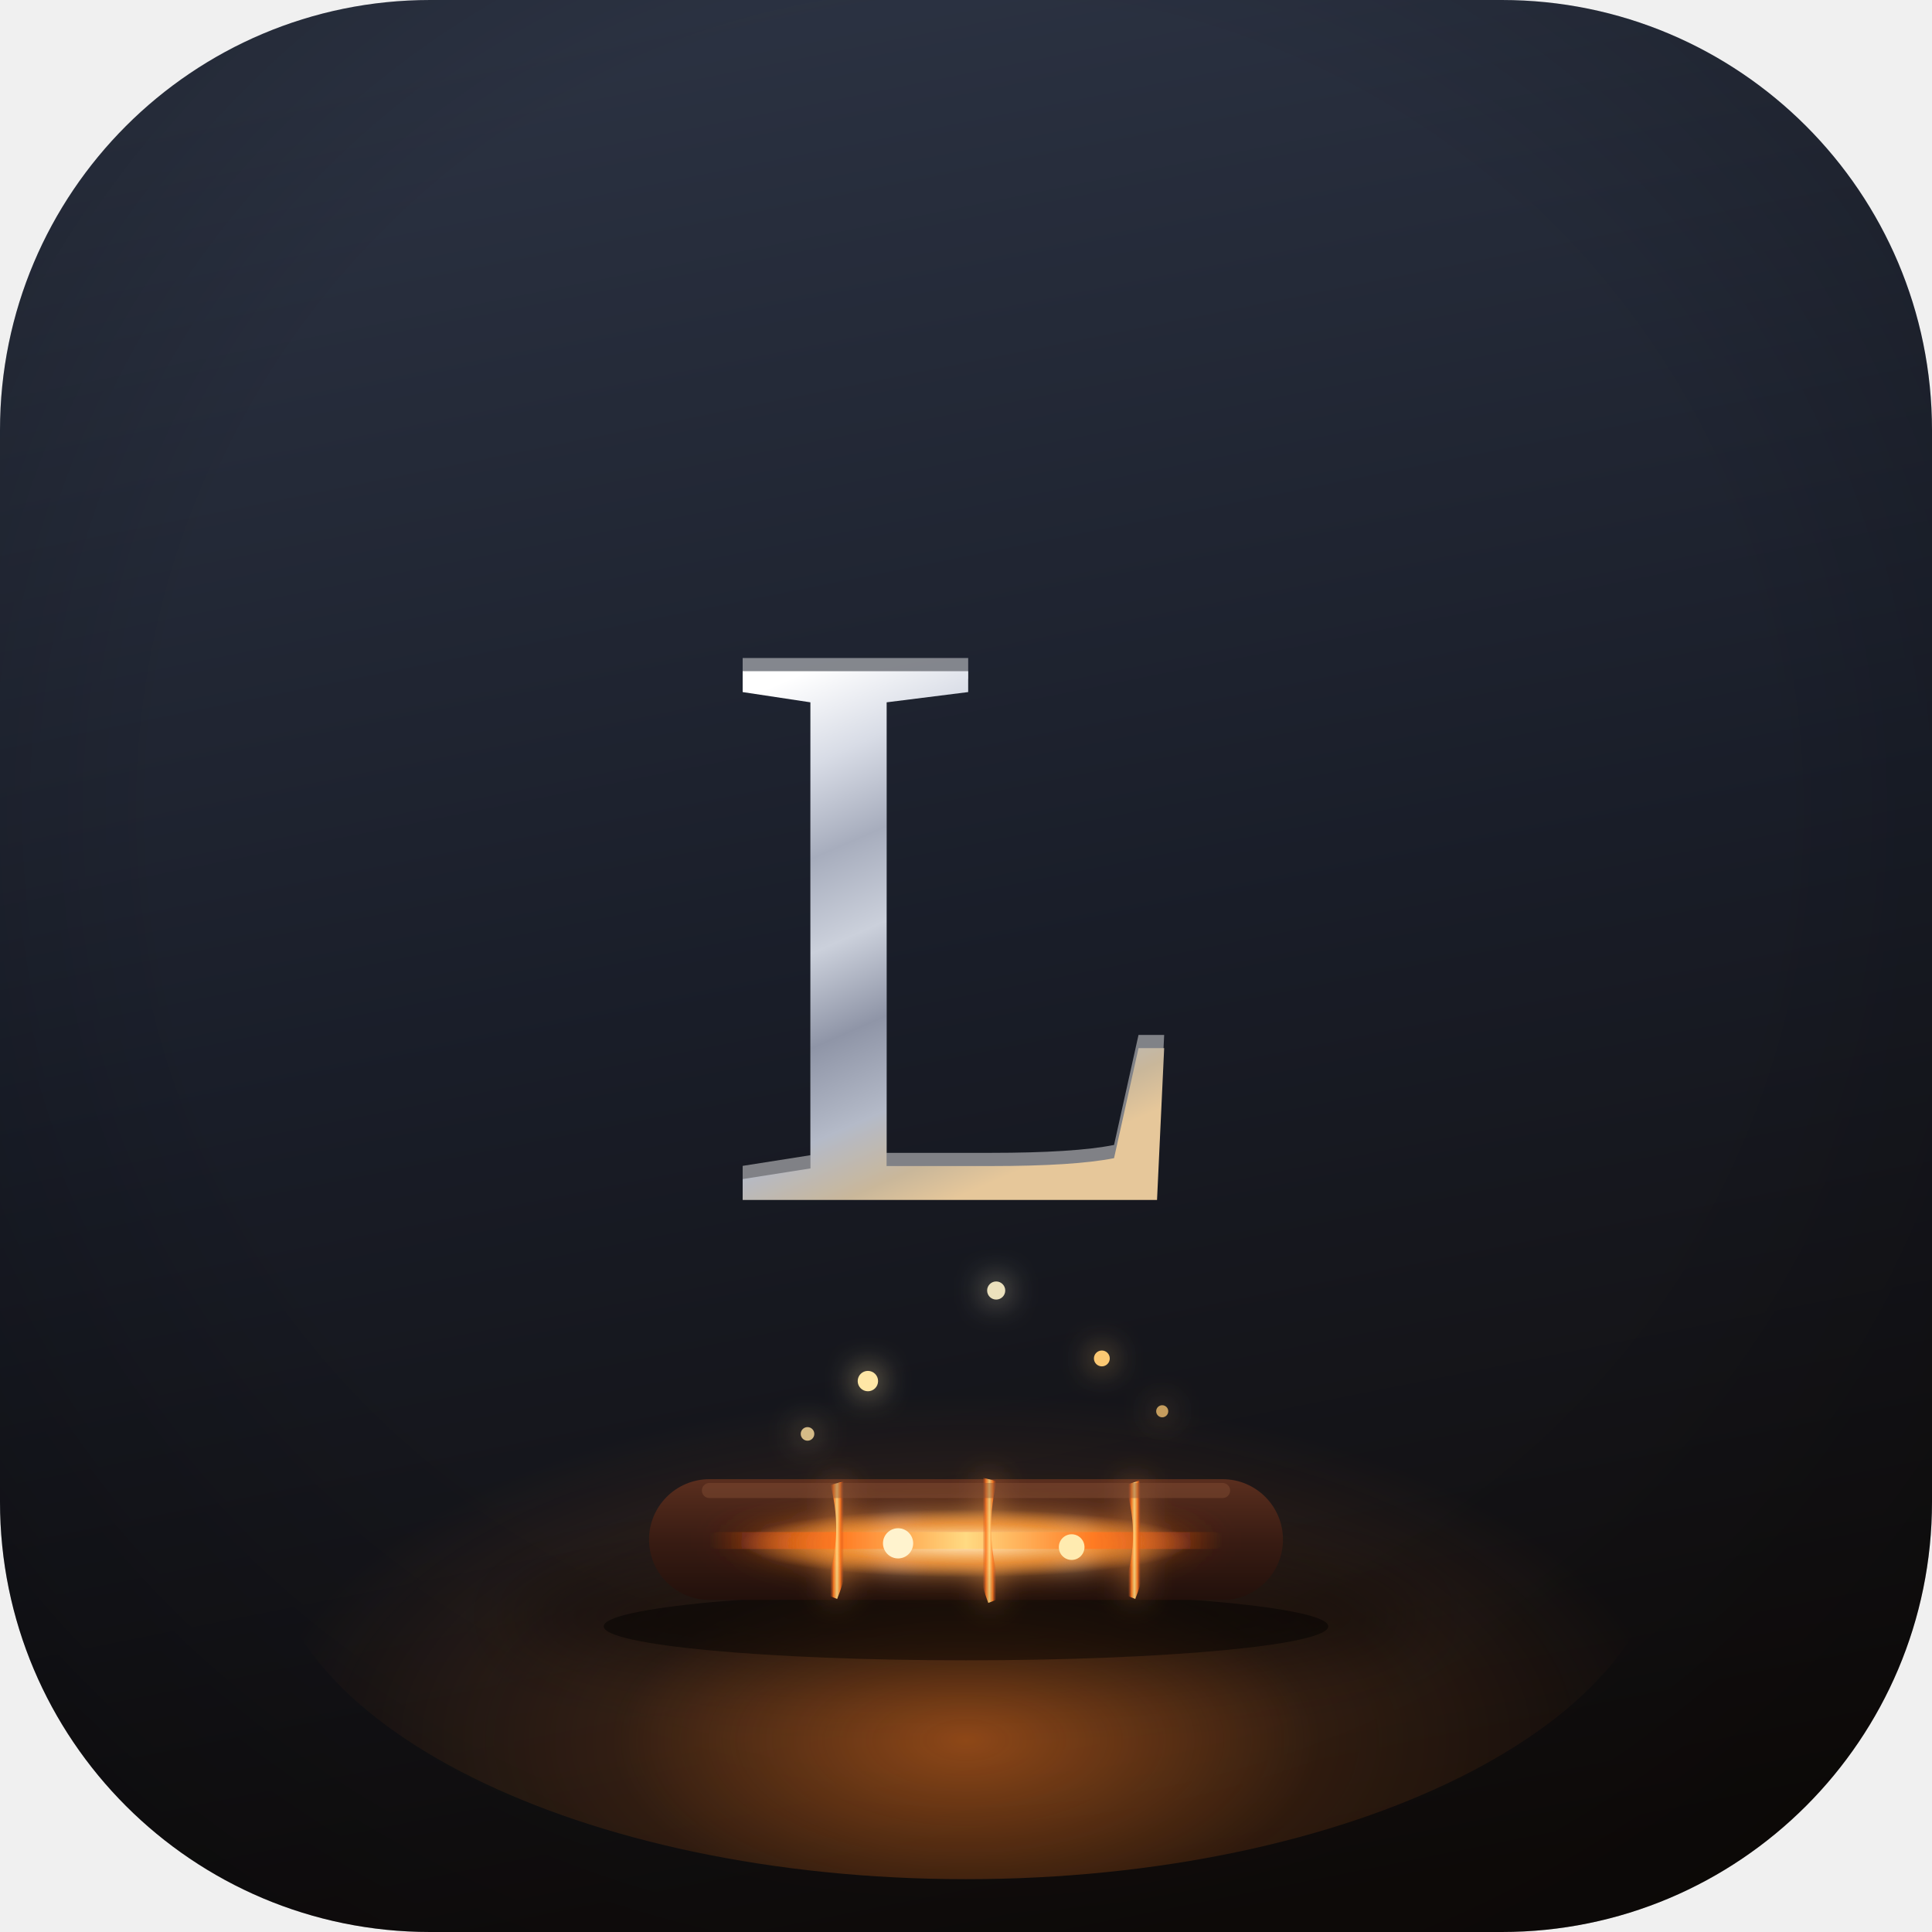
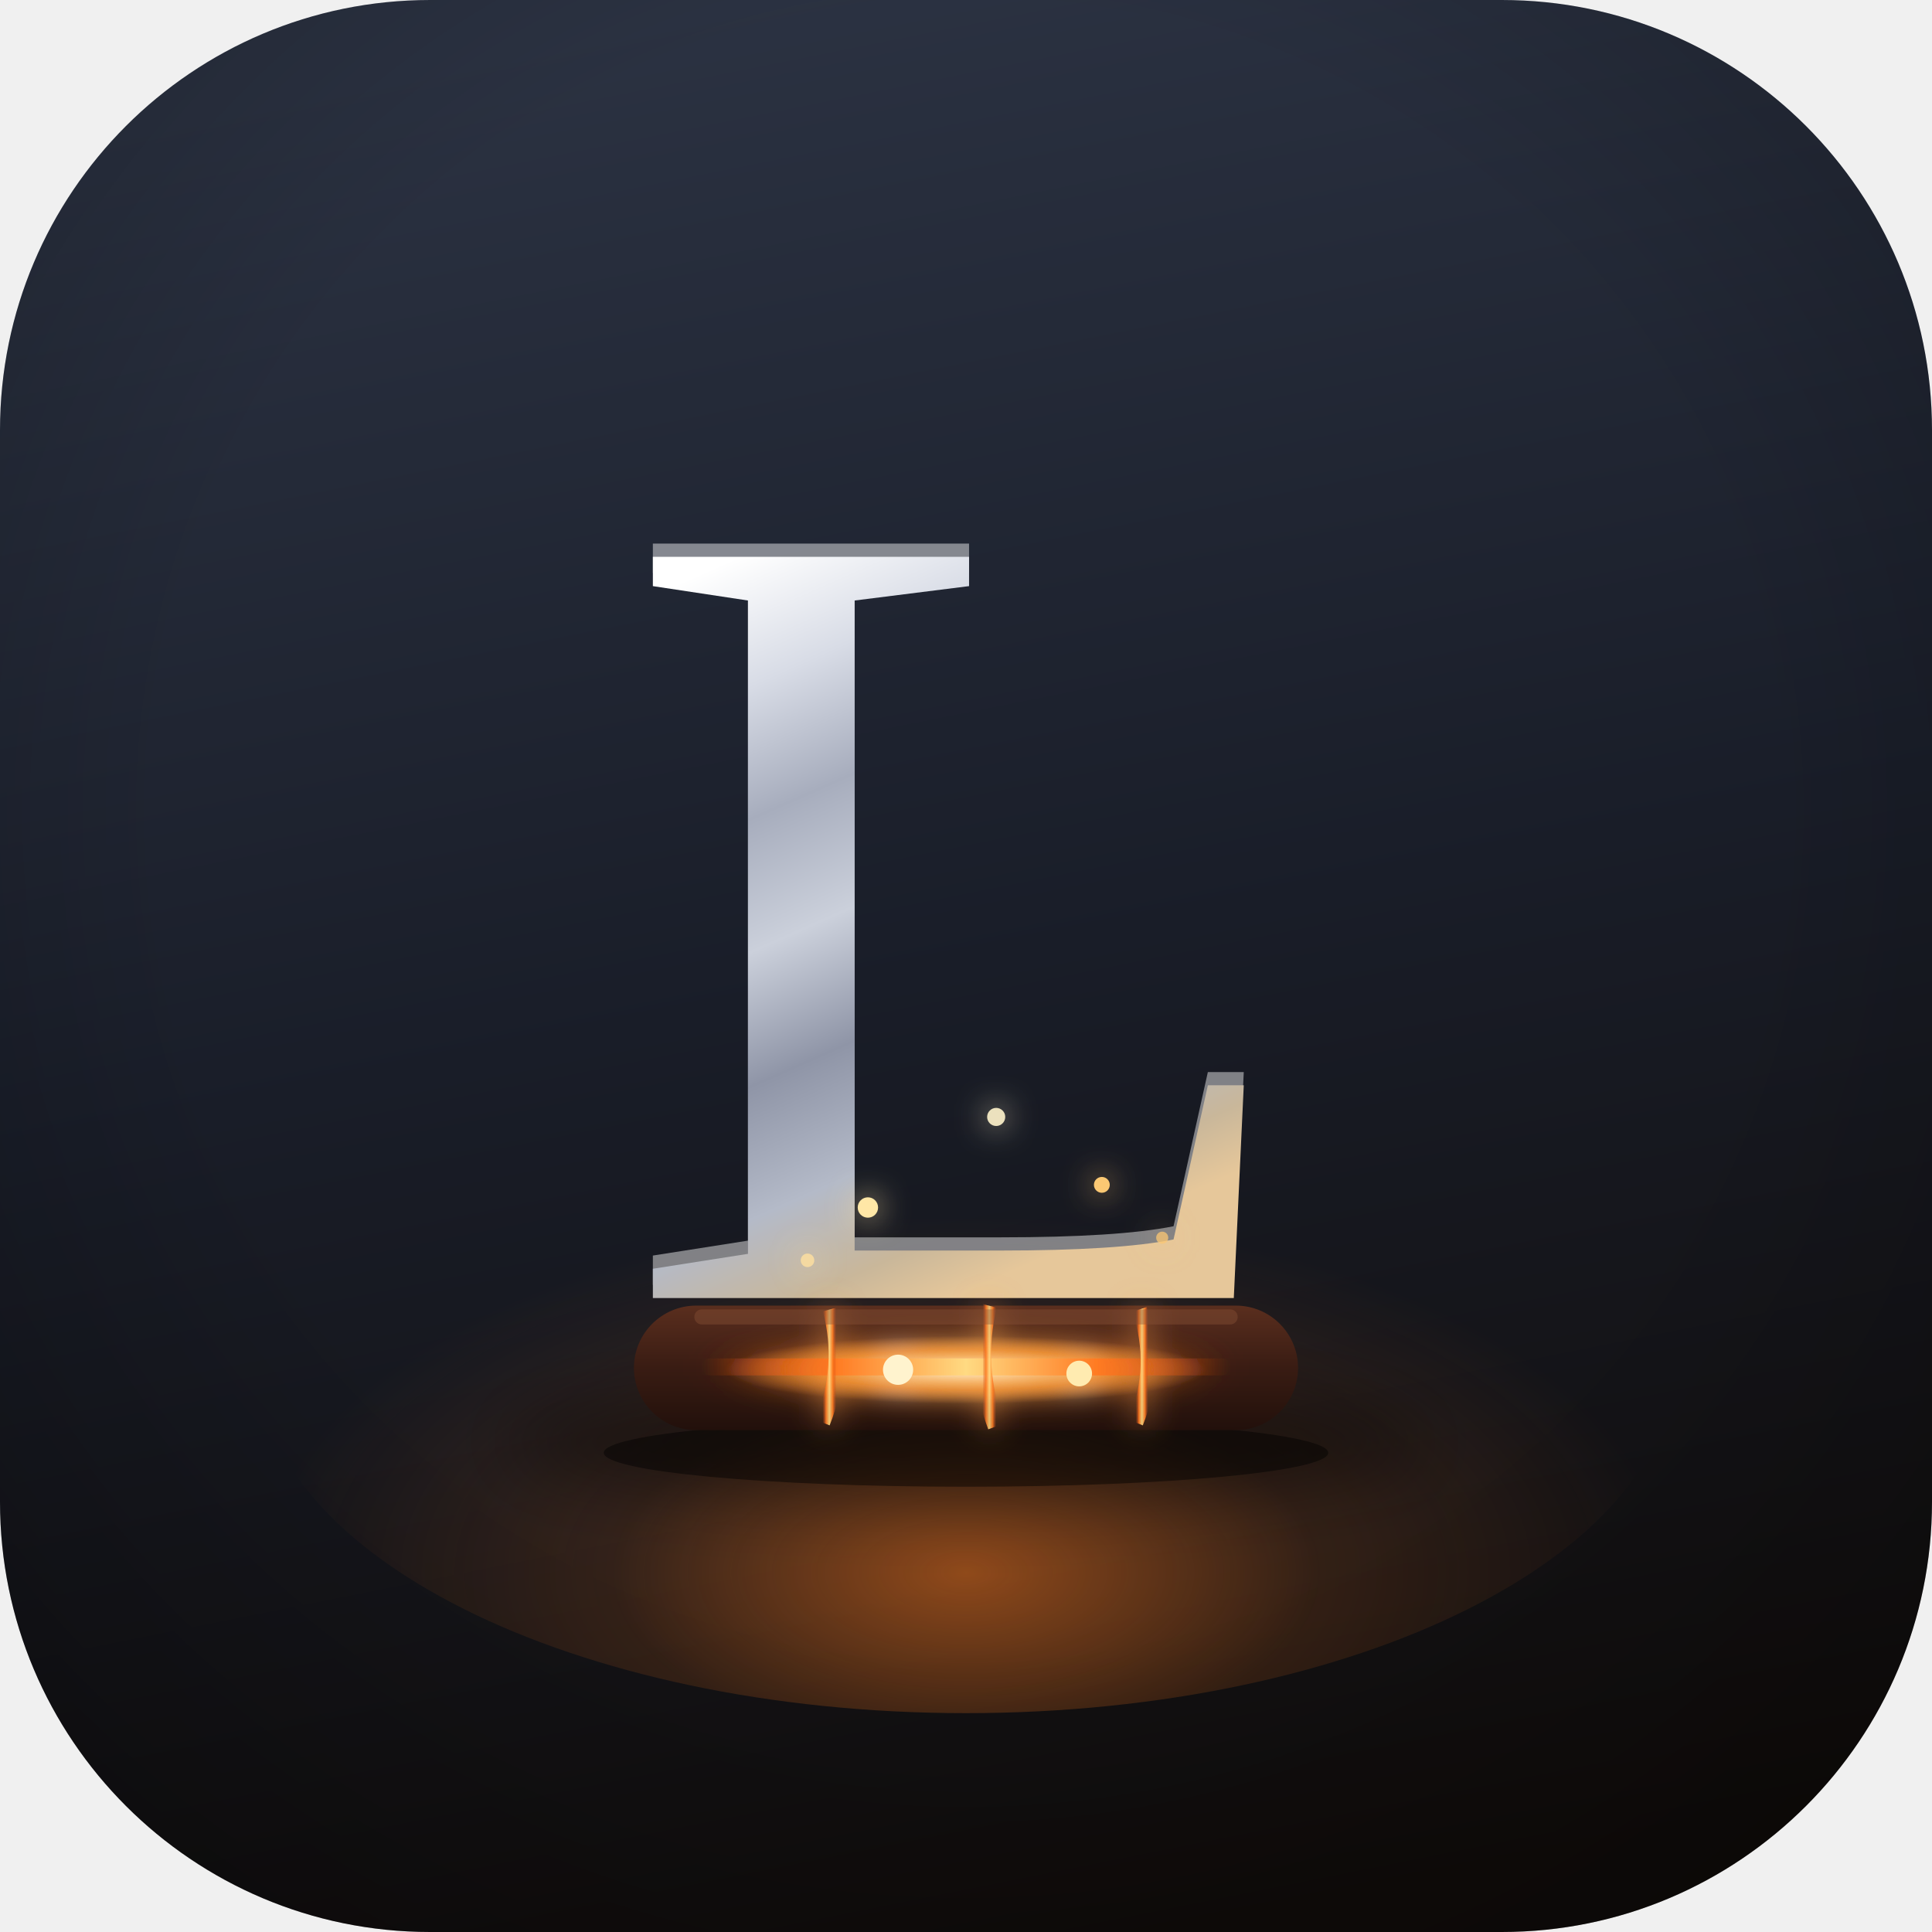
<svg xmlns="http://www.w3.org/2000/svg" width="512" height="512" viewBox="0 0 512 512">
  <defs>
    <linearGradient id="bg" x1="0.4" y1="0" x2="0.6" y2="1">
      <stop offset="0" stop-color="#2B3242" />
      <stop offset="0.5" stop-color="#191D28" />
      <stop offset="1" stop-color="#100C0A" />
    </linearGradient>
    <radialGradient id="vig" cx="0.5" cy="0.42" r="0.75">
      <stop offset="0.55" stop-color="#000000" stop-opacity="0" />
      <stop offset="1" stop-color="#000000" stop-opacity="0.34" />
    </radialGradient>
    <radialGradient id="bloom" cx="0.5" cy="0.8" r="0.5">
      <stop offset="0" stop-color="#F5761E" stop-opacity="0.55" />
      <stop offset="0.5" stop-color="#F5761E" stop-opacity="0.14" />
      <stop offset="1" stop-color="#F5761E" stop-opacity="0" />
    </radialGradient>
    <linearGradient id="mL" x1="0.15" y1="0" x2="0.5" y2="1">
      <stop offset="0" stop-color="#FFFFFF" />
      <stop offset="0.16" stop-color="#D8DCE6" />
      <stop offset="0.32" stop-color="#A7ADBD" />
      <stop offset="0.48" stop-color="#CBD0DB" />
      <stop offset="0.64" stop-color="#8F95A7" />
      <stop offset="0.8" stop-color="#B4BAC8" />
      <stop offset="0.92" stop-color="#C9B79A" />
      <stop offset="1" stop-color="#E6C79A" />
    </linearGradient>
    <linearGradient id="char" x1="0" y1="0" x2="0" y2="1">
      <stop offset="0" stop-color="#5A2E1E" />
      <stop offset="0.5" stop-color="#391C13" />
      <stop offset="1" stop-color="#22100B" />
    </linearGradient>
    <linearGradient id="crack" x1="0" y1="0" x2="1" y2="0">
      <stop offset="0" stop-color="#C23A0E" stop-opacity="0" />
      <stop offset="0.25" stop-color="#FF7A22" />
      <stop offset="0.5" stop-color="#FFDA82" />
      <stop offset="0.75" stop-color="#FF7A22" />
      <stop offset="1" stop-color="#C23A0E" stop-opacity="0" />
    </linearGradient>
    <radialGradient id="hot" cx="0.5" cy="0.5" r="0.5">
      <stop offset="0" stop-color="#FFF3CE" />
      <stop offset="0.6" stop-color="#FF9A34" stop-opacity="0.7" />
      <stop offset="1" stop-color="#FF9A34" stop-opacity="0" />
    </radialGradient>
    <filter id="sf" x="-80%" y="-80%" width="260%" height="260%">
      <feGaussianBlur stdDeviation="4" result="b" />
      <feMerge>
        <feMergeNode in="b" />
        <feMergeNode in="SourceGraphic" />
      </feMerge>
    </filter>
    <filter id="bl" x="-120%" y="-120%" width="340%" height="340%">
      <feGaussianBlur stdDeviation="9" />
    </filter>
  </defs>
  <rect width="512" height="512" rx="114" fill="url(#bg)" />
  <rect width="512" height="512" rx="114" fill="url(#vig)" />
-   <ellipse cx="256" cy="406" rx="185" ry="92" fill="url(#bloom)" />
-   <text x="256" y="318" text-anchor="middle" font-family="Georgia,'Times New Roman',serif" font-size="214" fill="#FFFFFF" opacity="0.45" transform="translate(0,-3.5)">L</text>
-   <text x="256" y="318" text-anchor="middle" font-family="Georgia,'Times New Roman',serif" font-size="214" fill="url(#mL)">L</text>
-   <ellipse cx="256" cy="428" rx="122" ry="15" fill="#000" opacity="0.4" filter="url(#bl)" />
-   <ellipse cx="256" cy="431" rx="96" ry="9" fill="#000" opacity="0.45" />
-   <rect x="172" y="392" width="168" height="32" rx="16" fill="url(#char)" />
-   <g filter="url(#sf)">
-     <ellipse cx="256" cy="409" rx="60" ry="9" fill="url(#hot)" />
-     <rect x="188" y="406" width="136" height="4.5" rx="2.2" fill="url(#crack)" />
-     <path d="M222 393 Q226 408 220 423" stroke="url(#crack)" stroke-width="4" fill="none" opacity="0.9" />
-     <path d="M262 392 Q258 408 264 424" stroke="url(#crack)" stroke-width="4.5" fill="none" opacity="0.85" />
-     <path d="M300 393 Q305 408 299 423" stroke="url(#crack)" stroke-width="4" fill="none" opacity="0.9" />
-     <circle cx="238" cy="409" r="4" fill="#FFF3CE" />
-     <circle cx="284" cy="410" r="3.4" fill="#FFEBB0" />
-   </g>
-   <rect x="186" y="393" width="140" height="4" rx="2" fill="#8A5236" opacity="0.4" />
-   <g filter="url(#sf)">
-     <circle cx="230" cy="366" r="2.7" fill="#FFE7A6" />
-     <circle cx="292" cy="360" r="2.1" fill="#FBC873" />
-     <circle cx="264" cy="342" r="2.4" fill="#FFF3CC" opacity="0.9" />
-     <circle cx="308" cy="374" r="1.6" fill="#FBC873" opacity="0.75" />
-     <circle cx="214" cy="380" r="1.8" fill="#FFE0A0" opacity="0.8" />
+   <ellipse cx="256" cy="360" rx="188" ry="94" fill="url(#bloom)" />
+   <text x="256" y="344" text-anchor="middle" font-family="Georgia,'Times New Roman',serif" font-size="300" fill="#FFFFFF" opacity="0.45" transform="translate(0,-3.5)">L</text>
+   <text x="256" y="344" text-anchor="middle" font-family="Georgia,'Times New Roman',serif" font-size="300" fill="url(#mL)">L</text>
+   <g transform="translate(0,-46)">
+     <ellipse cx="256" cy="428" rx="122" ry="15" fill="#000" opacity="0.4" filter="url(#bl)" />
+     <ellipse cx="256" cy="431" rx="96" ry="9" fill="#000" opacity="0.45" />
+     <rect x="168" y="392" width="176" height="33" rx="16.5" fill="url(#char)" />
+     <g filter="url(#sf)">
+       <ellipse cx="256" cy="409" rx="64" ry="9" fill="url(#hot)" />
+       <rect x="186" y="406" width="140" height="4.5" rx="2.2" fill="url(#crack)" />
+       <path d="M220 393 Q224 408 218 423" stroke="url(#crack)" stroke-width="4" fill="none" opacity="0.9" />
+       <path d="M262 392 Q258 408 264 424" stroke="url(#crack)" stroke-width="4.5" fill="none" opacity="0.85" />
+       <path d="M302 393 Q307 408 301 423" stroke="url(#crack)" stroke-width="4" fill="none" opacity="0.9" />
+       <circle cx="238" cy="409" r="4" fill="#FFF3CE" />
+       <circle cx="286" cy="410" r="3.4" fill="#FFEBB0" />
+     </g>
+     <rect x="184" y="393" width="144" height="4" rx="2" fill="#8A5236" opacity="0.4" />
+     <g filter="url(#sf)">
+       <circle cx="230" cy="366" r="2.7" fill="#FFE7A6" />
+       <circle cx="292" cy="360" r="2.1" fill="#FBC873" />
+       <circle cx="264" cy="342" r="2.4" fill="#FFF3CC" opacity="0.9" />
+       <circle cx="308" cy="374" r="1.6" fill="#FBC873" opacity="0.75" />
+       <circle cx="214" cy="380" r="1.8" fill="#FFE0A0" opacity="0.8" />
+     </g>
  </g>
</svg>
